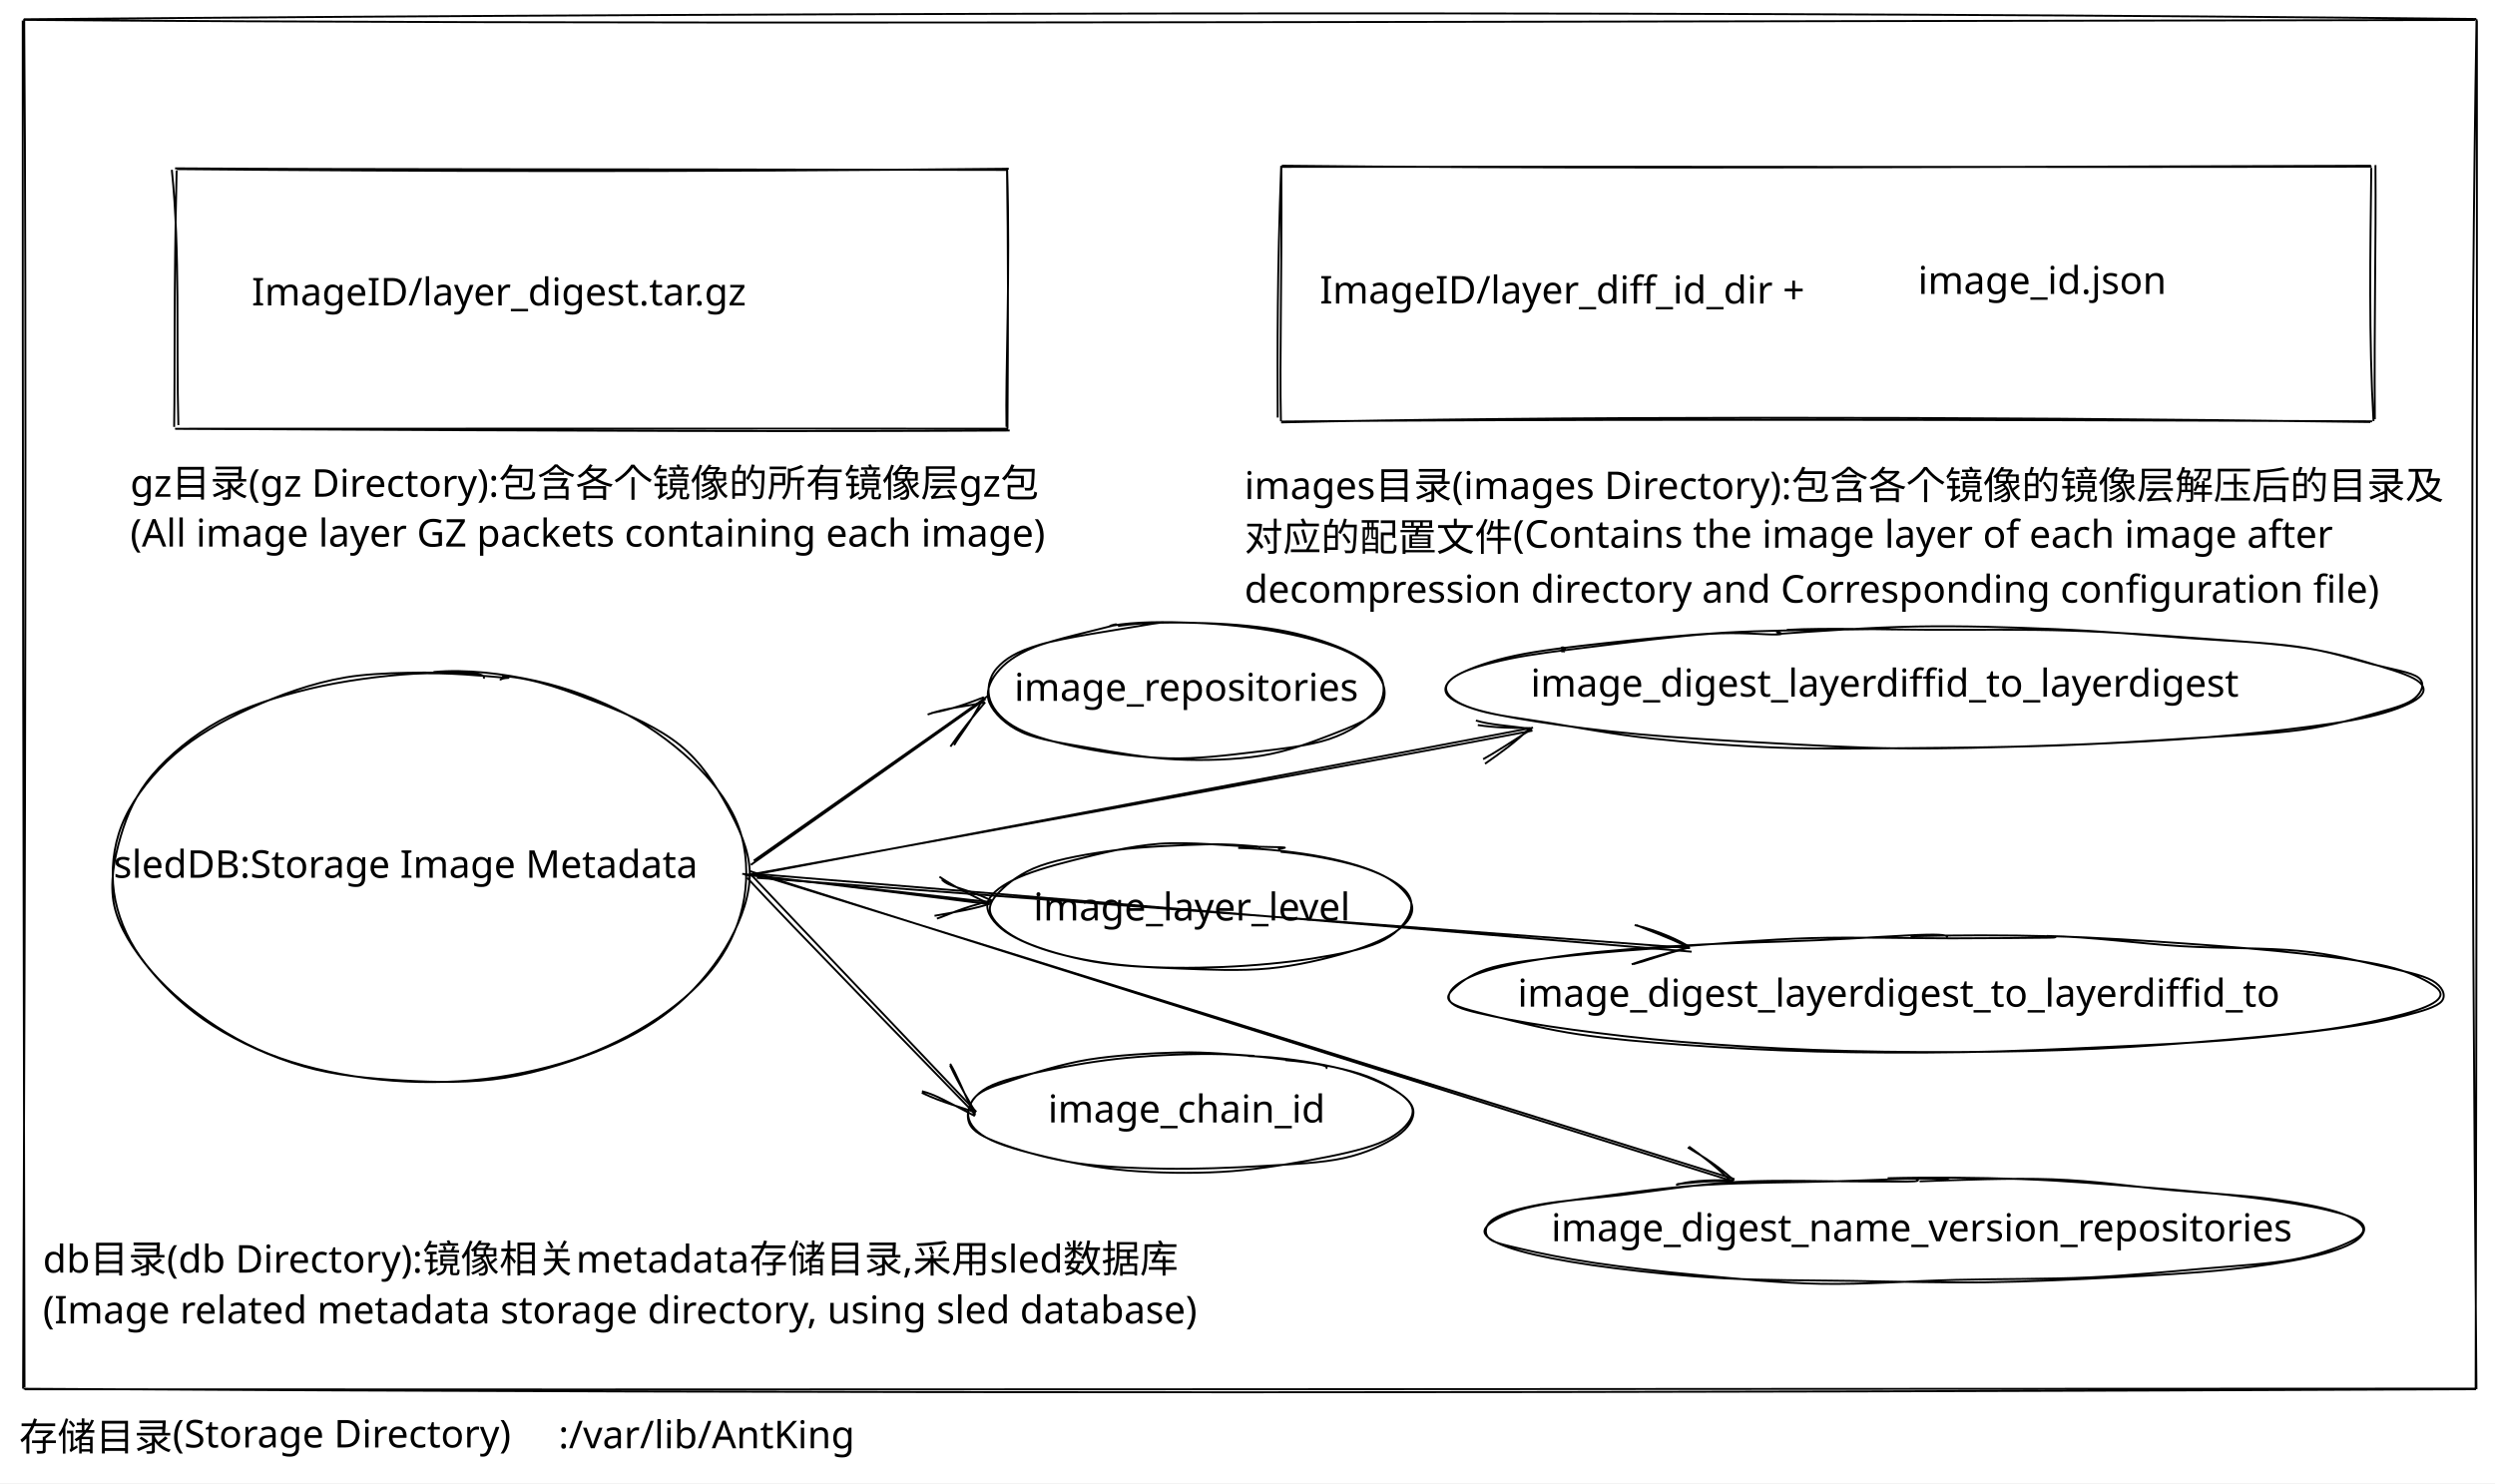
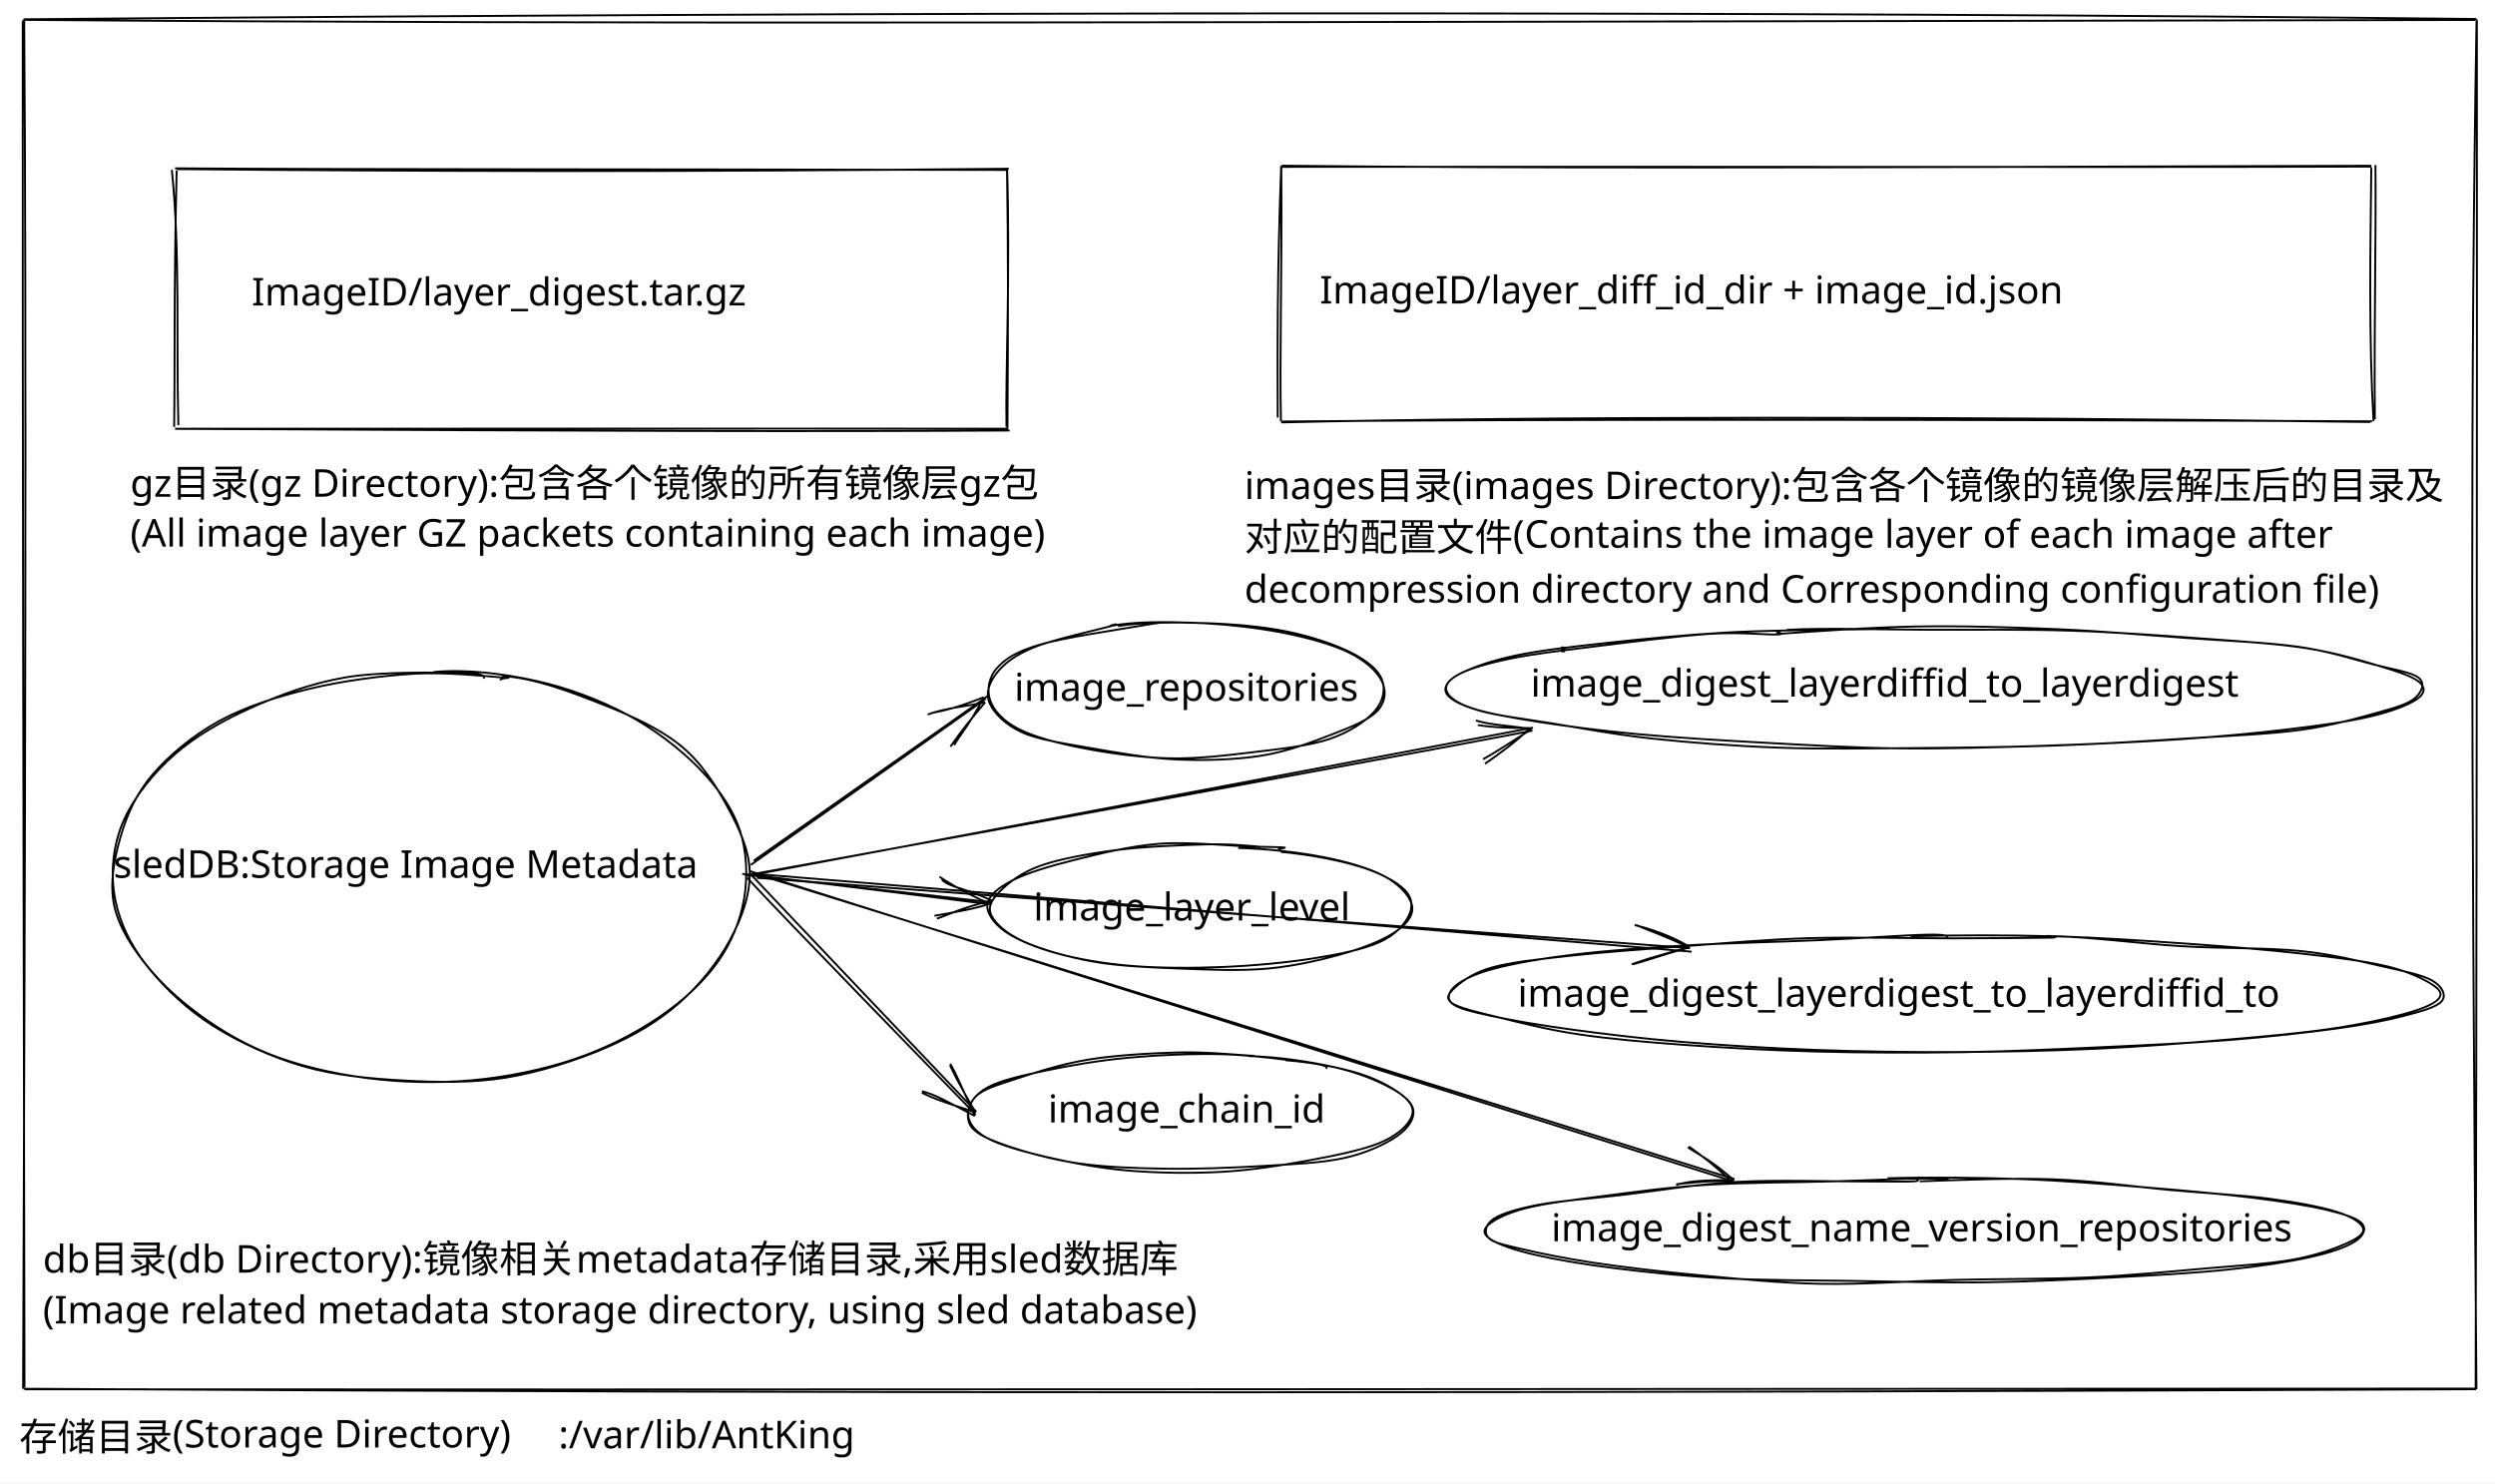
<svg xmlns="http://www.w3.org/2000/svg" version="1.1" viewBox="0 0 1301.16 773.527" width="2602.32" height="1547.055">
  <defs>
    <style>
      @font-face {
        font-family: "Virgil";
        src: url("https://excalidraw.com/Virgil.woff2");
      }
      @font-face {
        font-family: "Cascadia";
        src: url("https://excalidraw.com/Cascadia.woff2");
      }
    </style>
  </defs>
  <rect x="0" y="0" width="1301.16" height="773.527" fill="#ffffff" />
  <g transform="translate(12.30859 10) rotate(0 639.4258 357.0605)">
    <path d="M0.628 0.368 C305.478 2.767, 611.234 1.577, 1278.482 0.412 M0.112 0.055 C456.146 -3.895, 911.383 -4.13, 1279.099 -0.098 M1279.405 0.763 C1279.537 248.258, 1279.237 494.577, 1278.763 714.207 M1279.222 0.027 C1276.134 185.23, 1276.346 370.77, 1279.176 714.455 M1278.462 714.182 C821.437 714.298, 364.462 714.856, 0.734 714.531 M1278.974 714.502 C848.603 716.448, 418.234 716.886, 0.031 714.261 M0.473 713.525 C-0.015 460.835, -0.573 207.019, -0.451 0.727 M-0.267 714.225 C0.839 436.358, 1.547 158.919, 0.307 -0.157" stroke="#000000" stroke-width="1" fill="none" />
  </g>
  <g transform="translate(10 735.5273) rotate(0 140.5 14)">
    <text x="0" y="21" font-family="Virgil, Segoe UI Emoji" font-size="20px" fill="#000000" text-anchor="start" style="white-space: pre;" direction="ltr">存储目录(Storage Directory)</text>
  </g>
  <g transform="translate(91.37109 88.23438) rotate(0 217.2051 67.66992)">
    <path d="M0.884 -0.039 C129.919 1.132, 260.711 1.549, 434.712 -0.241 M-0.08 -0.445 C101.359 0.214, 202.149 -0.124, 434.25 0.396 M433.84 -0.763 C435.536 54.291, 432.944 107.282, 433.518 134.389 M433.8 0.715 C434.404 39.301, 434.384 78.028, 434.033 135.179 M435.185 136.288 C333.538 136.859, 232.319 136.631, 0.33 135.411 M434.44 135.351 C291.713 135.188, 149.341 135.386, -0.096 135.355 M1.651 133.489 C0.481 89.201, 2.641 43.407, -1.764 0.331 M-0.554 134.403 C-0.053 100.801, -0.795 67.674, 0.752 0.681" stroke="#000000" stroke-width="1" fill="none" />
  </g>
  <g transform="translate(67.93359 240.0469) rotate(0 252.5 39)">
    <text x="0" y="19" font-family="Virgil, Segoe UI Emoji" font-size="20px" fill="#000000" text-anchor="start" style="white-space: pre;" direction="ltr">gz目录(gz Directory):包含各个镜像的所有镜像层gz包</text>
    <text x="0" y="45" font-family="Virgil, Segoe UI Emoji" font-size="20px" fill="#000000" text-anchor="start" style="white-space: pre;" direction="ltr">(All image layer GZ packets containing each image)</text>
    <text x="0" y="71" font-family="Virgil, Segoe UI Emoji" font-size="20px" fill="#000000" text-anchor="start" style="white-space: pre;" direction="ltr" />
  </g>
  <g transform="translate(131.25 141.2812) rotate(0 141.5 12.5)">
    <text x="0" y="18" font-family="Virgil, Segoe UI Emoji" font-size="20px" fill="#000000" text-anchor="start" style="white-space: pre;" direction="ltr">ImageID/layer_digest.tar.gz</text>
  </g>
  <g transform="translate(668.1484 86.74219) rotate(0 284.3594 66.41992)">
    <path d="M0.326 -0.336 C125.597 1.04, 251.963 0.815, 568.355 -0.305 M-0.135 0.285 C206.5 0.007, 413.6 0.623, 568.632 0.151 M570.676 -0.643 C571.007 40.883, 569.948 78.283, 570.349 131.906 M568.497 0.814 C568.006 44.662, 567.167 89.287, 569.647 132.906 M567.984 133.355 C350.681 130.259, 132.589 130.436, -0.034 133.552 M568.953 132.972 C345 131.972, 121.75 131.887, 0.272 133.08 M-1.82 131.018 C-1.935 93.638, -2.105 55.956, -0.001 -0.266 M-0.136 132.969 C-0.858 97.485, 0.426 62.849, 0.079 -0.12" stroke="#000000" stroke-width="1" fill="none" />
  </g>
  <g transform="translate(649.0078 240.2812) rotate(0 315.5 40.5)">
    <text x="0" y="20" font-family="Virgil, Segoe UI Emoji" font-size="20px" fill="#000000" text-anchor="start" style="white-space: pre;" direction="ltr">images目录(images Directory):包含各个镜像的镜像层解压后的目录及</text>
    <text x="0" y="47" font-family="Virgil, Segoe UI Emoji" font-size="20px" fill="#000000" text-anchor="start" style="white-space: pre;" direction="ltr">对应的配置文件(Contains the image layer of each image after</text>
    <text x="0" y="74" font-family="Virgil, Segoe UI Emoji" font-size="20px" fill="#000000" text-anchor="start" style="white-space: pre;" direction="ltr">decompression directory and Corresponding configuration file)</text>
  </g>
-   <g transform="translate(688.25 140.2812) rotate(0 152.5 12.5)">
-     <text x="0" y="18" font-family="Virgil, Segoe UI Emoji" font-size="20px" fill="#000000" text-anchor="start" style="white-space: pre;" direction="ltr">ImageID/layer_diff_id_dir + </text>
-   </g>
-   <g transform="translate(1000.25 135.2812) rotate(0 63.5 12.5)">
-     <text x="0" y="18" font-family="Virgil, Segoe UI Emoji" font-size="20px" fill="#000000" text-anchor="start" style="white-space: pre;" direction="ltr">image_id.json</text>
+   <g transform="translate(688.25 140.2812) rotate(0 216 12.5)">
+     <text x="0" y="18" font-family="Virgil, Segoe UI Emoji" font-size="20px" fill="#000000" text-anchor="start" style="white-space: pre;" direction="ltr">ImageID/layer_diff_id_dir + image_id.json</text>
  </g>
  <g transform="translate(59.01172 349.8906) rotate(0 165.4355 107.1348)">
    <path d="M167.061 0.585 C184.225 -1.038, 203.501 1.462, 220.319 5.152 C237.136 8.842, 253.808 15.169, 267.964 22.725 C282.12 30.281, 295.493 40.557, 305.253 50.487 C315.013 60.417, 322.552 70.951, 326.523 82.304 C330.494 93.657, 331.018 106.931, 329.08 118.605 C327.142 130.28, 322.394 141.948, 314.894 152.351 C307.393 162.754, 296.535 172.647, 284.078 181.021 C271.621 189.396, 256.316 197.188, 240.152 202.599 C223.988 208.01, 205.078 211.865, 187.094 213.487 C169.11 215.108, 149.911 214.627, 132.247 212.328 C114.584 210.029, 96.467 205.81, 81.114 199.695 C65.761 193.581, 51.736 184.74, 40.128 175.64 C28.52 166.541, 18.157 155.843, 11.465 145.1 C4.773 134.356, 0.84 122.639, -0.026 111.18 C-0.892 99.721, 0.926 87.615, 6.269 76.346 C11.612 65.077, 21.153 53.05, 32.032 43.564 C42.911 34.077, 56.646 26.132, 71.541 19.428 C86.437 12.725, 103.222 6.418, 121.404 3.343 C139.586 0.269, 168.65 0.865, 180.634 0.98 C192.618 1.094, 193.763 2.404, 193.308 4.03 M202.847 2.661 C220.001 3.699, 238.362 10.89, 253.834 16.906 C269.306 22.923, 284.628 29.835, 295.678 38.76 C306.728 47.685, 314.083 59.431, 320.136 70.455 C326.188 81.48, 331.726 93.276, 331.991 104.906 C332.256 116.536, 327.894 128.826, 321.725 140.236 C315.555 151.647, 305.8 163.974, 294.976 173.368 C284.151 182.761, 271.842 190.136, 256.779 196.599 C241.716 203.062, 222.198 209.314, 204.596 212.146 C186.994 214.978, 168.725 214.58, 151.165 213.591 C133.606 212.603, 115.724 210.95, 99.238 206.215 C82.752 201.48, 65.619 193.619, 52.25 185.182 C38.881 176.746, 27.64 166.058, 19.025 155.595 C10.409 145.132, 3.069 133.965, 0.557 122.403 C-1.955 110.84, 0.618 97.609, 3.954 86.219 C7.29 74.829, 12.002 64.085, 20.572 54.063 C29.142 44.04, 41.719 33.542, 55.374 26.083 C69.028 18.624, 85.556 13.411, 102.5 9.309 C119.443 5.207, 140.293 2.453, 157.037 1.472 C173.781 0.491, 195.505 2.857, 202.964 3.423 C210.423 3.988, 202.659 3.064, 201.792 4.868" stroke="#000000" stroke-width="1" fill="none" />
  </g>
  <g transform="translate(22.35938 644.1875) rotate(0 332 26.5)">
    <text x="0" y="19.5" font-family="Virgil, Segoe UI Emoji" font-size="20px" fill="#000000" text-anchor="start" style="white-space: pre;" direction="ltr"> db目录(db Directory):镜像相关metadata存储目录,采用sled数据库</text>
    <text x="0" y="46" font-family="Virgil, Segoe UI Emoji" font-size="20px" fill="#000000" text-anchor="start" style="white-space: pre;" direction="ltr"> (Image related metadata storage directory, using sled database)</text>
  </g>
  <g transform="translate(59.19141 439.7773) rotate(0 165.5 12.5)">
    <text x="0" y="18" font-family="Virgil, Segoe UI Emoji" font-size="20px" fill="#000000" text-anchor="start" style="white-space: pre;" direction="ltr">sledDB:Storage Image Metadata</text>
  </g>
  <g transform="translate(815.043 338.8086) rotate(0 0 0)">
    <path d="M0.415 0.217 C0.481 0.153, 0.528 -0.778, 0.444 -0.892 C0.36 -1.007, 0.081 -0.544, -0.089 -0.471 C-0.26 -0.397, -0.569 -0.446, -0.579 -0.452 C-0.59 -0.458, -0.211 -0.503, -0.153 -0.508 C-0.095 -0.512, -0.409 -0.427, -0.233 -0.481 C-0.058 -0.534, 0.937 -1.065, 0.9 -0.827 C0.864 -0.589, -0.307 0.835, -0.453 0.949 C-0.598 1.063, -0.067 -0.148, 0.026 -0.143 C0.12 -0.137, 0.037 1.117, 0.11 0.982 C0.183 0.847, 0.468 -0.785, 0.463 -0.951 M-0.703 -0.559 C-0.805 -0.608, -0.126 -1.385, 0.099 -1.233 C0.324 -1.081, 0.664 0.157, 0.646 0.354 C0.628 0.551, -0.076 0.026, -0.009 -0.053 C0.059 -0.133, 0.892 -0.002, 1.052 -0.121 C1.212 -0.24, 1.233 -0.62, 0.953 -0.769 C0.673 -0.919, -0.616 -1.342, -0.628 -1.018 C-0.64 -0.695, 0.894 1.16, 0.881 1.171 C0.867 1.183, -0.728 -0.795, -0.708 -0.949 C-0.688 -1.104, 0.828 0.268, 1 0.242 C1.173 0.216, 0.516 -0.871, 0.327 -1.105" stroke="#000000" stroke-width="1" fill="none" />
  </g>
  <g transform="translate(514.6602 324.457) rotate(0 103.3105 35.45703)">
    <path d="M68.367 2.022 C81.086 -0.054, 99.133 0.033, 113.782 0.504 C128.431 0.975, 143.582 2.289, 156.261 4.848 C168.94 7.406, 181.571 11.688, 189.854 15.854 C198.137 20.02, 203.906 24.732, 205.96 29.844 C208.013 34.956, 206.755 41.332, 202.177 46.525 C197.599 51.719, 189.076 57.453, 178.491 61.006 C167.906 64.558, 152.6 66.175, 138.667 67.841 C124.733 69.508, 109.695 71.368, 94.889 71.003 C80.082 70.638, 62.905 68.21, 49.826 65.651 C36.748 63.093, 24.434 59.789, 16.42 55.652 C8.406 51.515, 3.601 46.109, 1.74 40.828 C-0.12 35.547, 0.918 28.825, 5.257 23.968 C9.595 19.112, 15.285 15.367, 27.771 11.689 C40.256 8.012, 69.288 3.802, 80.172 1.903 C91.056 0.004, 92.642 0.046, 93.073 0.293 M64.855 1.938 C77.13 -0.375, 93.562 -0.214, 108.288 0.345 C123.014 0.904, 139.837 2.732, 153.209 5.29 C166.581 7.848, 179.729 11.459, 188.518 15.691 C197.307 19.923, 203.442 25.57, 205.943 30.684 C208.444 35.797, 207.939 41.696, 203.526 46.373 C199.113 51.051, 189.524 54.871, 179.466 58.75 C169.408 62.628, 156.658 67.5, 143.176 69.642 C129.694 71.784, 113.473 72.276, 98.571 71.603 C83.67 70.931, 67.117 67.959, 53.766 65.609 C40.416 63.259, 27.194 61.409, 18.466 57.505 C9.739 53.6, 3.621 47.347, 1.399 42.182 C-0.823 37.018, 1.277 31.357, 5.134 26.515 C8.992 21.674, 14.587 17.213, 24.545 13.133 C34.502 9.054, 58.293 3.849, 64.878 2.037 C71.464 0.225, 63.557 1.608, 64.059 2.261" stroke="#000000" stroke-width="1" fill="none" />
  </g>
  <g transform="translate(528.957 347.4883) rotate(0 93 12.5)">
    <text x="0" y="18" font-family="Virgil, Segoe UI Emoji" font-size="20px" fill="#000000" text-anchor="start" style="white-space: pre;" direction="ltr">image_repositories</text>
  </g>
  <g transform="translate(516.0859 440.9023) rotate(0 109.7988 32.48047)">
    <path d="M129.643 1.322 C144.336 1.671, 161.045 3.577, 173.742 6.03 C186.439 8.483, 198.091 11.911, 205.827 16.039 C213.564 20.167, 218.947 26.135, 220.161 30.796 C221.376 35.457, 218.626 39.859, 213.113 44.005 C207.6 48.151, 198.318 52.313, 187.085 55.673 C175.852 59.032, 160.499 62.745, 145.715 64.163 C130.93 65.582, 113.632 64.776, 98.377 64.183 C83.122 63.591, 67.624 62.955, 54.183 60.607 C40.742 58.259, 26.606 54.114, 17.732 50.096 C8.858 46.079, 3.02 40.837, 0.939 36.502 C-1.141 32.167, 0.997 28.401, 5.249 24.085 C9.501 19.77, 16.287 14.223, 26.45 10.609 C36.613 6.995, 51.9 4.256, 66.227 2.401 C80.553 0.546, 100.671 -0.172, 112.411 -0.522 C124.152 -0.872, 131.97 -0.036, 136.671 0.301 C141.372 0.638, 141.191 0.725, 140.617 1.502 M151.807 3.342 C166.379 4.69, 181.97 7.646, 192.719 10.932 C203.468 14.218, 211.99 18.77, 216.301 23.059 C220.612 27.348, 220.784 32.086, 218.585 36.667 C216.386 41.248, 211.475 46.825, 203.108 50.544 C194.742 54.263, 181.962 56.839, 168.388 58.98 C154.814 61.122, 137.39 62.751, 121.665 63.394 C105.941 64.037, 88.449 64.017, 74.039 62.837 C59.629 61.657, 46.193 59.305, 35.206 56.314 C24.218 53.324, 14.172 49.179, 8.116 44.893 C2.059 40.606, -1.797 35.054, -1.133 30.596 C-0.47 26.138, 4.563 21.974, 12.096 18.145 C19.63 14.316, 31.336 10.789, 44.067 7.621 C56.799 4.453, 73.003 0.305, 88.484 -0.862 C103.964 -2.028, 126.143 0.303, 136.952 0.623 C147.76 0.943, 151.077 0.822, 153.336 1.059 C155.595 1.296, 151.328 1.488, 150.505 2.044" stroke="#000000" stroke-width="1" fill="none" />
  </g>
  <g transform="translate(538.9688 462.0469) rotate(0 86.5 12.5)">
    <text x="0" y="18" font-family="Virgil, Segoe UI Emoji" font-size="20px" fill="#000000" text-anchor="start" style="white-space: pre;" direction="ltr">image_layer_level</text>
  </g>
  <g transform="translate(505.043 550.0156) rotate(0 116.1328 30.4082)">
    <path d="M165.353 2.897 C179.799 4.02, 193.81 6.717, 204.233 9.998 C214.656 13.28, 223.555 18.568, 227.891 22.585 C232.228 26.602, 232.598 30.149, 230.252 34.1 C227.906 38.052, 222.658 42.777, 213.815 46.295 C204.972 49.814, 190.834 52.739, 177.193 55.211 C163.553 57.684, 147.67 60.261, 131.974 61.131 C116.278 62.001, 98.281 61.739, 83.02 60.434 C67.758 59.129, 52.698 56.165, 40.406 53.301 C28.113 50.436, 16.027 47.051, 9.265 43.247 C2.502 39.442, -0.28 34.832, -0.17 30.476 C-0.06 26.121, 3.218 20.801, 9.922 17.115 C16.627 13.429, 27.839 10.94, 40.055 8.359 C52.27 5.778, 67.68 3.056, 83.215 1.631 C98.75 0.206, 117.391 -0.647, 133.264 -0.191 C149.137 0.266, 169.594 3.14, 178.451 4.372 C187.308 5.603, 187.57 6.697, 186.408 7.198 M146.221 0.753 C161.572 1.133, 178.301 3.703, 190.644 6.475 C202.987 9.247, 213.382 13.607, 220.278 17.383 C227.173 21.159, 231.477 24.946, 232.019 29.131 C232.561 33.315, 229.538 38.359, 223.529 42.488 C217.521 46.618, 207.715 51.308, 195.969 53.908 C184.224 56.508, 168.635 57.161, 153.058 58.089 C137.481 59.017, 118.518 59.719, 102.506 59.478 C86.495 59.236, 70.756 58.642, 56.988 56.638 C43.219 54.633, 29.198 50.7, 19.896 47.451 C10.593 44.202, 3.909 41.359, 1.173 37.144 C-1.563 32.928, -0.312 26.195, 3.479 22.158 C7.271 18.121, 14.095 16.184, 23.924 12.924 C33.752 9.663, 48.122 4.944, 62.451 2.596 C76.78 0.248, 95.921 -0.81, 109.895 -1.163 C123.869 -1.516, 140.361 0.145, 146.295 0.476 C152.23 0.806, 146.068 0.319, 145.505 0.82" stroke="#000000" stroke-width="1" fill="none" />
  </g>
  <g transform="translate(546.5312 567.3711) rotate(0 73.5 12.5)">
    <text x="0" y="18" font-family="Virgil, Segoe UI Emoji" font-size="20px" fill="#000000" text-anchor="start" style="white-space: pre;" direction="ltr">image_chain_id</text>
  </g>
  <g transform="translate(773.4961 614.7852) rotate(0 229.623 27.04297)">
    <path d="M210.941 -0.33 C232.377 -0.912, 258.17 -0.681, 280.637 0.12 C303.103 0.92, 325.575 2.843, 345.742 4.473 C365.909 6.103, 385.948 7.947, 401.638 9.902 C417.328 11.857, 430.447 13.974, 439.883 16.204 C449.319 18.433, 455.793 20.54, 458.255 23.28 C460.717 26.021, 459.225 29.704, 454.654 32.644 C450.083 35.585, 441.953 38.468, 430.83 40.922 C419.707 43.376, 404.757 45.627, 387.915 47.369 C371.073 49.11, 350.731 50.274, 329.778 51.37 C308.825 52.466, 285.175 53.637, 262.198 53.944 C239.221 54.252, 214.683 53.56, 191.917 53.215 C169.151 52.871, 146.125 52.975, 125.604 51.876 C105.084 50.777, 85.252 48.673, 68.794 46.622 C52.336 44.57, 37.647 42.065, 26.857 39.568 C16.066 37.071, 8.074 34.242, 4.053 31.641 C0.032 29.04, -0.375 26.7, 2.729 23.96 C5.833 21.22, 12.684 17.701, 22.676 15.202 C32.669 12.702, 47.084 10.975, 62.685 8.965 C78.286 6.955, 96.122 4.421, 116.282 3.141 C136.442 1.86, 165.183 1.83, 183.644 1.284 C202.105 0.738, 217.144 -0.043, 227.048 -0.137 C236.953 -0.231, 242.96 0.122, 243.071 0.717 M227.59 1.295 C249.642 0.566, 275.022 -0.533, 296.899 0.23 C318.776 0.993, 340.057 4.191, 358.851 5.872 C377.645 7.554, 395.329 8.445, 409.662 10.32 C423.994 12.194, 436.651 14.562, 444.847 17.117 C453.042 19.672, 457.905 22.911, 458.836 25.652 C459.767 28.392, 456.556 30.811, 450.432 33.561 C444.308 36.31, 434.495 39.941, 422.091 42.147 C409.688 44.352, 393.687 45.255, 376.011 46.795 C358.335 48.335, 337.637 50.403, 316.035 51.386 C294.432 52.368, 269.678 52.128, 246.394 52.689 C223.11 53.25, 198.622 55.158, 176.33 54.752 C154.037 54.346, 132.325 52.071, 112.638 50.254 C92.95 48.436, 73.714 46.144, 58.206 43.847 C42.697 41.55, 28.842 38.671, 19.588 36.473 C10.335 34.275, 5.023 33.271, 2.685 30.659 C0.347 28.046, 1.101 23.67, 5.559 20.798 C10.017 17.925, 18.38 15.477, 29.432 13.423 C40.484 11.37, 54.749 10.451, 71.871 8.48 C88.992 6.508, 110.998 2.78, 132.16 1.595 C153.322 0.41, 183.383 1.421, 198.844 1.369 C214.304 1.317, 220.597 1.598, 224.923 1.284 C229.248 0.97, 224.535 -0.546, 224.796 -0.518" stroke="#000000" stroke-width="1" fill="none" />
  </g>
  <g transform="translate(808.9922 629.3242) rotate(0 203.5 12.5)">
    <text x="0" y="18" font-family="Virgil, Segoe UI Emoji" font-size="20px" fill="#000000" text-anchor="start" style="white-space: pre;" direction="ltr">image_digest_name_version_repositories</text>
  </g>
  <g transform="translate(754.2148 327.7539) rotate(0 254.4336 31.19531)">
    <path d="M177.635 0.724 C198.737 -0.43, 227.49 0.623, 252.06 0.69 C276.63 0.758, 301.561 0.385, 325.057 1.129 C348.553 1.873, 372.494 3.636, 393.037 5.156 C413.579 6.676, 432.626 7.822, 448.31 10.249 C463.994 12.677, 477.24 16.73, 487.138 19.718 C497.036 22.706, 504.567 25.289, 507.698 28.178 C510.829 31.066, 510.338 34.07, 505.926 37.049 C501.513 40.028, 492.543 43.442, 481.222 46.054 C469.9 48.667, 454.69 50.75, 437.997 52.724 C421.305 54.697, 402.25 56.481, 381.068 57.893 C359.887 59.305, 334.954 60.421, 310.909 61.196 C286.863 61.97, 260.968 62.811, 236.793 62.542 C212.619 62.272, 188.636 60.813, 165.86 59.578 C143.085 58.342, 119.851 56.955, 100.14 55.13 C80.429 53.305, 62.082 50.898, 47.593 48.629 C33.104 46.36, 21.109 44.181, 13.206 41.513 C5.303 38.846, 1.173 35.612, 0.177 32.623 C-0.818 29.633, 1.248 26.655, 7.234 23.574 C13.22 20.494, 23.452 16.8, 36.093 14.139 C48.734 11.478, 64.946 9.603, 83.081 7.61 C101.215 5.618, 124.577 3.354, 144.901 2.184 C165.225 1.014, 190.339 0.839, 205.024 0.589 C219.709 0.339, 232.365 0.124, 233.011 0.686 M172.046 2.92 C193.083 1.461, 220.711 -0.6, 245.105 -1.027 C269.499 -1.453, 295.107 -0.623, 318.411 0.363 C341.716 1.349, 363.996 3.367, 384.931 4.89 C405.866 6.412, 427.663 7.205, 444.021 9.499 C460.378 11.793, 472.562 15.95, 483.075 18.653 C493.588 21.355, 503.418 22.765, 507.099 25.713 C510.779 28.661, 508.725 33.309, 505.158 36.341 C501.591 39.373, 495.607 41.147, 485.695 43.904 C475.783 46.662, 462.027 50.655, 445.683 52.885 C429.34 55.116, 408.838 55.929, 387.633 57.288 C366.427 58.646, 342.192 60.191, 318.451 61.036 C294.71 61.882, 269.313 62.173, 245.187 62.363 C221.062 62.552, 196.685 63, 173.699 62.174 C150.713 61.347, 127.18 59.541, 107.272 57.403 C87.364 55.264, 69.177 51.75, 54.253 49.343 C39.329 46.935, 26.721 45.485, 17.728 42.959 C8.734 40.433, 2.255 37.31, 0.291 34.187 C-1.673 31.064, 0.471 27.287, 5.943 24.22 C11.415 21.154, 21.296 18.253, 33.126 15.789 C44.956 13.326, 59.543 11.602, 76.922 9.439 C94.301 7.276, 121.477 3.859, 137.401 2.811 C153.326 1.763, 166.612 3.344, 172.469 3.153 C178.326 2.962, 171.254 1.601, 172.541 1.665" stroke="#000000" stroke-width="1" fill="none" />
  </g>
  <g transform="translate(798.25 345.2812) rotate(0 203.5 12.5)">
    <text x="0" y="18" font-family="Virgil, Segoe UI Emoji" font-size="20px" fill="#000000" text-anchor="start" style="white-space: pre;" direction="ltr">image_digest_layerdiffid_to_layerdigest</text>
  </g>
  <g transform="translate(755.457 488.3594) rotate(0 258.9141 29.88477)">
    <path d="M240.883 -0.088 C263.819 -0.738, 291.009 -0.723, 314.952 -0.086 C338.894 0.552, 362.856 2.229, 384.539 3.738 C406.222 5.248, 427.602 7.006, 445.048 8.973 C462.495 10.941, 477.876 12.842, 489.218 15.543 C500.559 18.245, 508.647 22.286, 513.097 25.183 C517.547 28.079, 518.463 30.355, 515.918 32.922 C513.373 35.488, 507.235 38.023, 497.827 40.581 C488.42 43.14, 474.871 46.054, 459.473 48.271 C444.074 50.488, 425.76 52.164, 405.438 53.884 C385.116 55.604, 361.113 57.519, 337.541 58.589 C313.97 59.659, 288.504 60.209, 264.009 60.306 C239.514 60.403, 214.322 60.058, 190.573 59.171 C166.823 58.284, 142.491 56.74, 121.512 54.985 C100.533 53.23, 81.171 50.883, 64.701 48.643 C48.231 46.403, 33.162 43.819, 22.69 41.545 C12.219 39.271, 5.027 37.656, 1.872 34.999 C-1.284 32.342, 0.003 28.665, 3.757 25.603 C7.51 22.541, 14.031 19.329, 24.392 16.628 C34.753 13.926, 49.27 11.39, 65.923 9.393 C82.576 7.395, 103.101 5.886, 124.31 4.645 C145.52 3.405, 172.359 2.876, 193.181 1.95 C214.002 1.024, 238.087 -0.676, 249.239 -0.911 C260.391 -1.147, 259.73 -0.139, 260.093 0.536 M312.011 -0.258 C335.532 0.168, 360.265 3.792, 382.23 5.094 C404.195 6.396, 426.431 5.821, 443.802 7.553 C461.173 9.284, 474.915 12.899, 486.455 15.485 C497.994 18.071, 507.782 20.035, 513.038 23.068 C518.294 26.101, 520.384 30.643, 517.99 33.684 C515.595 36.725, 507.744 38.938, 498.671 41.317 C489.599 43.696, 478.79 45.842, 463.554 47.958 C448.319 50.073, 427.443 52.389, 407.257 54.009 C387.07 55.629, 365.55 56.619, 342.436 57.679 C319.321 58.738, 293.701 59.974, 268.567 60.366 C243.433 60.758, 215.933 60.667, 191.632 60.032 C167.332 59.396, 143.39 58.049, 122.763 56.554 C102.136 55.06, 83.944 53.446, 67.873 51.066 C51.802 48.685, 37.359 44.99, 26.338 42.271 C15.316 39.553, 5.507 37.422, 1.744 34.756 C-2.019 32.09, 0.195 29.395, 3.76 26.277 C7.326 23.159, 13.12 18.757, 23.135 16.05 C33.151 13.342, 47.47 11.839, 63.852 10.032 C80.235 8.226, 100.679 6.734, 121.431 5.21 C142.184 3.686, 164.825 1.59, 188.368 0.888 C211.91 0.186, 241.817 1.037, 262.686 0.999 C283.555 0.961, 305.751 0.767, 313.582 0.659 C321.413 0.55, 310.791 -0.204, 309.673 0.35" stroke="#000000" stroke-width="1" fill="none" />
  </g>
  <g transform="translate(791.4531 506.9883) rotate(0 223 12.5)">
    <text x="0" y="18" font-family="Virgil, Segoe UI Emoji" font-size="20px" fill="#000000" text-anchor="start" style="white-space: pre;" direction="ltr">image_digest_layerdigest_to_layerdiffid_to</text>
  </g>
  <g>
    <g transform="translate(393.2188 449.6406) rotate(0 60.00763 -42.54055)">
      <path d="M-0.137 -0.789 C20.107 -15.119, 101.487 -72.135, 121.683 -86.492 M-1.668 1.411 C18.409 -12.703, 100.518 -70.581, 120.794 -85.158" stroke="#000000" stroke-width="1" fill="none" />
    </g>
    <g transform="translate(393.2188 449.6406) rotate(0 60.00763 -42.54055)">
      <path d="M102.445 -60.274 C108.642 -69.189, 113.331 -74.832, 120.528 -83.379 M104.368 -61.034 C107.206 -66.085, 112.655 -72.075, 119.833 -86.026" stroke="#000000" stroke-width="1" fill="none" />
    </g>
    <g transform="translate(393.2188 449.6406) rotate(0 60.00763 -42.54055)">
      <path d="M90.557 -77.001 C100.465 -80.58, 108.937 -80.9, 120.528 -83.379 M92.48 -77.761 C98.228 -78.774, 106.551 -80.722, 119.833 -86.026" stroke="#000000" stroke-width="1" fill="none" />
    </g>
  </g>
  <g>
    <g transform="translate(390.875 456.1211) rotate(0 203.725 -37.98357)">
      <path d="M-1.174 0.663 C66.87 -11.951, 340.377 -63.803, 408.624 -76.63 M0.41 -0.035 C68.369 -12.358, 340.37 -62.004, 408.303 -75.072" stroke="#000000" stroke-width="1" fill="none" />
    </g>
    <g transform="translate(390.875 456.1211) rotate(0 203.725 -37.98357)">
      <path d="M383.578 -57.822 C391.187 -63.13, 400.269 -69.604, 406.915 -76.418 M382.59 -60.192 C388.769 -63.569, 396.605 -68.746, 408.01 -75.973" stroke="#000000" stroke-width="1" fill="none" />
    </g>
    <g transform="translate(390.875 456.1211) rotate(0 203.725 -37.98357)">
      <path d="M379.812 -77.995 C388.505 -76.605, 398.831 -76.418, 406.915 -76.418 M378.824 -80.364 C385.905 -78.18, 394.784 -77.764, 408.01 -75.973" stroke="#000000" stroke-width="1" fill="none" />
    </g>
  </g>
  <g>
    <g transform="translate(388.3008 455.1953) rotate(0 63.65201 8.472244)">
      <path d="M0.156 1.034 C21.679 3.433, 107.07 12.794, 128.525 15.34 M-1.221 0.531 C20.239 2.974, 106.199 13.557, 127.83 16.414" stroke="#000000" stroke-width="1" fill="none" />
    </g>
    <g transform="translate(388.3008 455.1953) rotate(0 63.65201 8.472244)">
      <path d="M100.296 23.851 C104.34 22.763, 113.245 17.967, 129.075 14.51 M99.055 22.409 C109.235 20.595, 122.275 18.349, 127.743 16.066" stroke="#000000" stroke-width="1" fill="none" />
    </g>
    <g transform="translate(388.3008 455.1953) rotate(0 63.65201 8.472244)">
      <path d="M102.876 3.493 C106.438 7.482, 114.7 7.759, 129.075 14.51 M101.636 2.051 C110.922 8.291, 122.939 14.12, 127.743 16.066" stroke="#000000" stroke-width="1" fill="none" />
    </g>
  </g>
  <g>
    <g transform="translate(390.9688 456.0703) rotate(0 58.41771 62.27158)">
      <path d="M0.07 -0.609 C19.608 20.198, 98.477 102.997, 118.187 123.76 M-1.352 1.685 C18.036 22.768, 97.865 104.559, 117.788 125.153" stroke="#000000" stroke-width="1" fill="none" />
    </g>
    <g transform="translate(390.9688 456.0703) rotate(0 58.41771 62.27158)">
      <path d="M89.77 113.825 C100.471 119.016, 111.076 121.499, 117.732 124.14 M89.839 113.011 C96.561 114.722, 102.719 118.228, 117.382 125.919" stroke="#000000" stroke-width="1" fill="none" />
    </g>
    <g transform="translate(390.9688 456.0703) rotate(0 58.41771 62.27158)">
      <path d="M104.49 99.526 C109.467 110.16, 114.478 118.078, 117.732 124.14 M104.559 98.713 C107.702 103.853, 110.42 110.7, 117.382 125.919" stroke="#000000" stroke-width="1" fill="none" />
    </g>
  </g>
  <g>
    <g transform="translate(392.6758 455.125) rotate(0 255.0773 80.04619)">
      <path d="M-0.19 0.128 C85.244 26.577, 426.713 132.991, 511.903 159.831 M-1.748 -0.851 C83.62 26.242, 425.87 134.285, 511.14 160.943" stroke="#000000" stroke-width="1" fill="none" />
    </g>
    <g transform="translate(392.6758 455.125) rotate(0 255.0773 80.04619)">
      <path d="M481.382 162.862 C487.049 161.002, 496.515 160.092, 511.603 160.408 M481.946 162.383 C490.714 161.694, 498.587 160.394, 510.193 161.014" stroke="#000000" stroke-width="1" fill="none" />
    </g>
    <g transform="translate(392.6758 455.125) rotate(0 255.0773 80.04619)">
      <path d="M487.537 143.286 C491.902 146.146, 499.881 149.967, 511.603 160.408 M488.101 142.806 C495 147.8, 501.094 152.157, 510.193 161.014" stroke="#000000" stroke-width="1" fill="none" />
    </g>
  </g>
  <g>
    <g transform="translate(394.0039 456.6094) rotate(0 243.596 19.39611)">
      <path d="M-1.009 -0.929 C80.194 5.657, 406.862 32.883, 488.201 39.721 M0.662 1.197 C81.638 7.404, 405.895 31.69, 487.353 37.861" stroke="#000000" stroke-width="1" fill="none" />
    </g>
    <g transform="translate(394.0039 456.6094) rotate(0 243.596 19.39611)">
      <path d="M456.923 46.292 C470.312 41.482, 481.969 38.995, 486.963 37.187 M457.738 46.239 C465.13 44.301, 472.728 41.342, 486.838 37.526" stroke="#000000" stroke-width="1" fill="none" />
    </g>
    <g transform="translate(394.0039 456.6094) rotate(0 243.596 19.39611)">
      <path d="M458.463 25.828 C471.3 28.817, 482.368 34.14, 486.963 37.187 M459.278 25.775 C466.101 28.876, 473.318 30.964, 486.838 37.526" stroke="#000000" stroke-width="1" fill="none" />
    </g>
  </g>
  <g transform="translate(291.25 737.2812) rotate(0 78 12.5)">
    <text x="0" y="18" font-family="Virgil, Segoe UI Emoji" font-size="20px" fill="#000000" text-anchor="start" style="white-space: pre;" direction="ltr">:/var/lib/AntKing</text>
  </g>
</svg>
